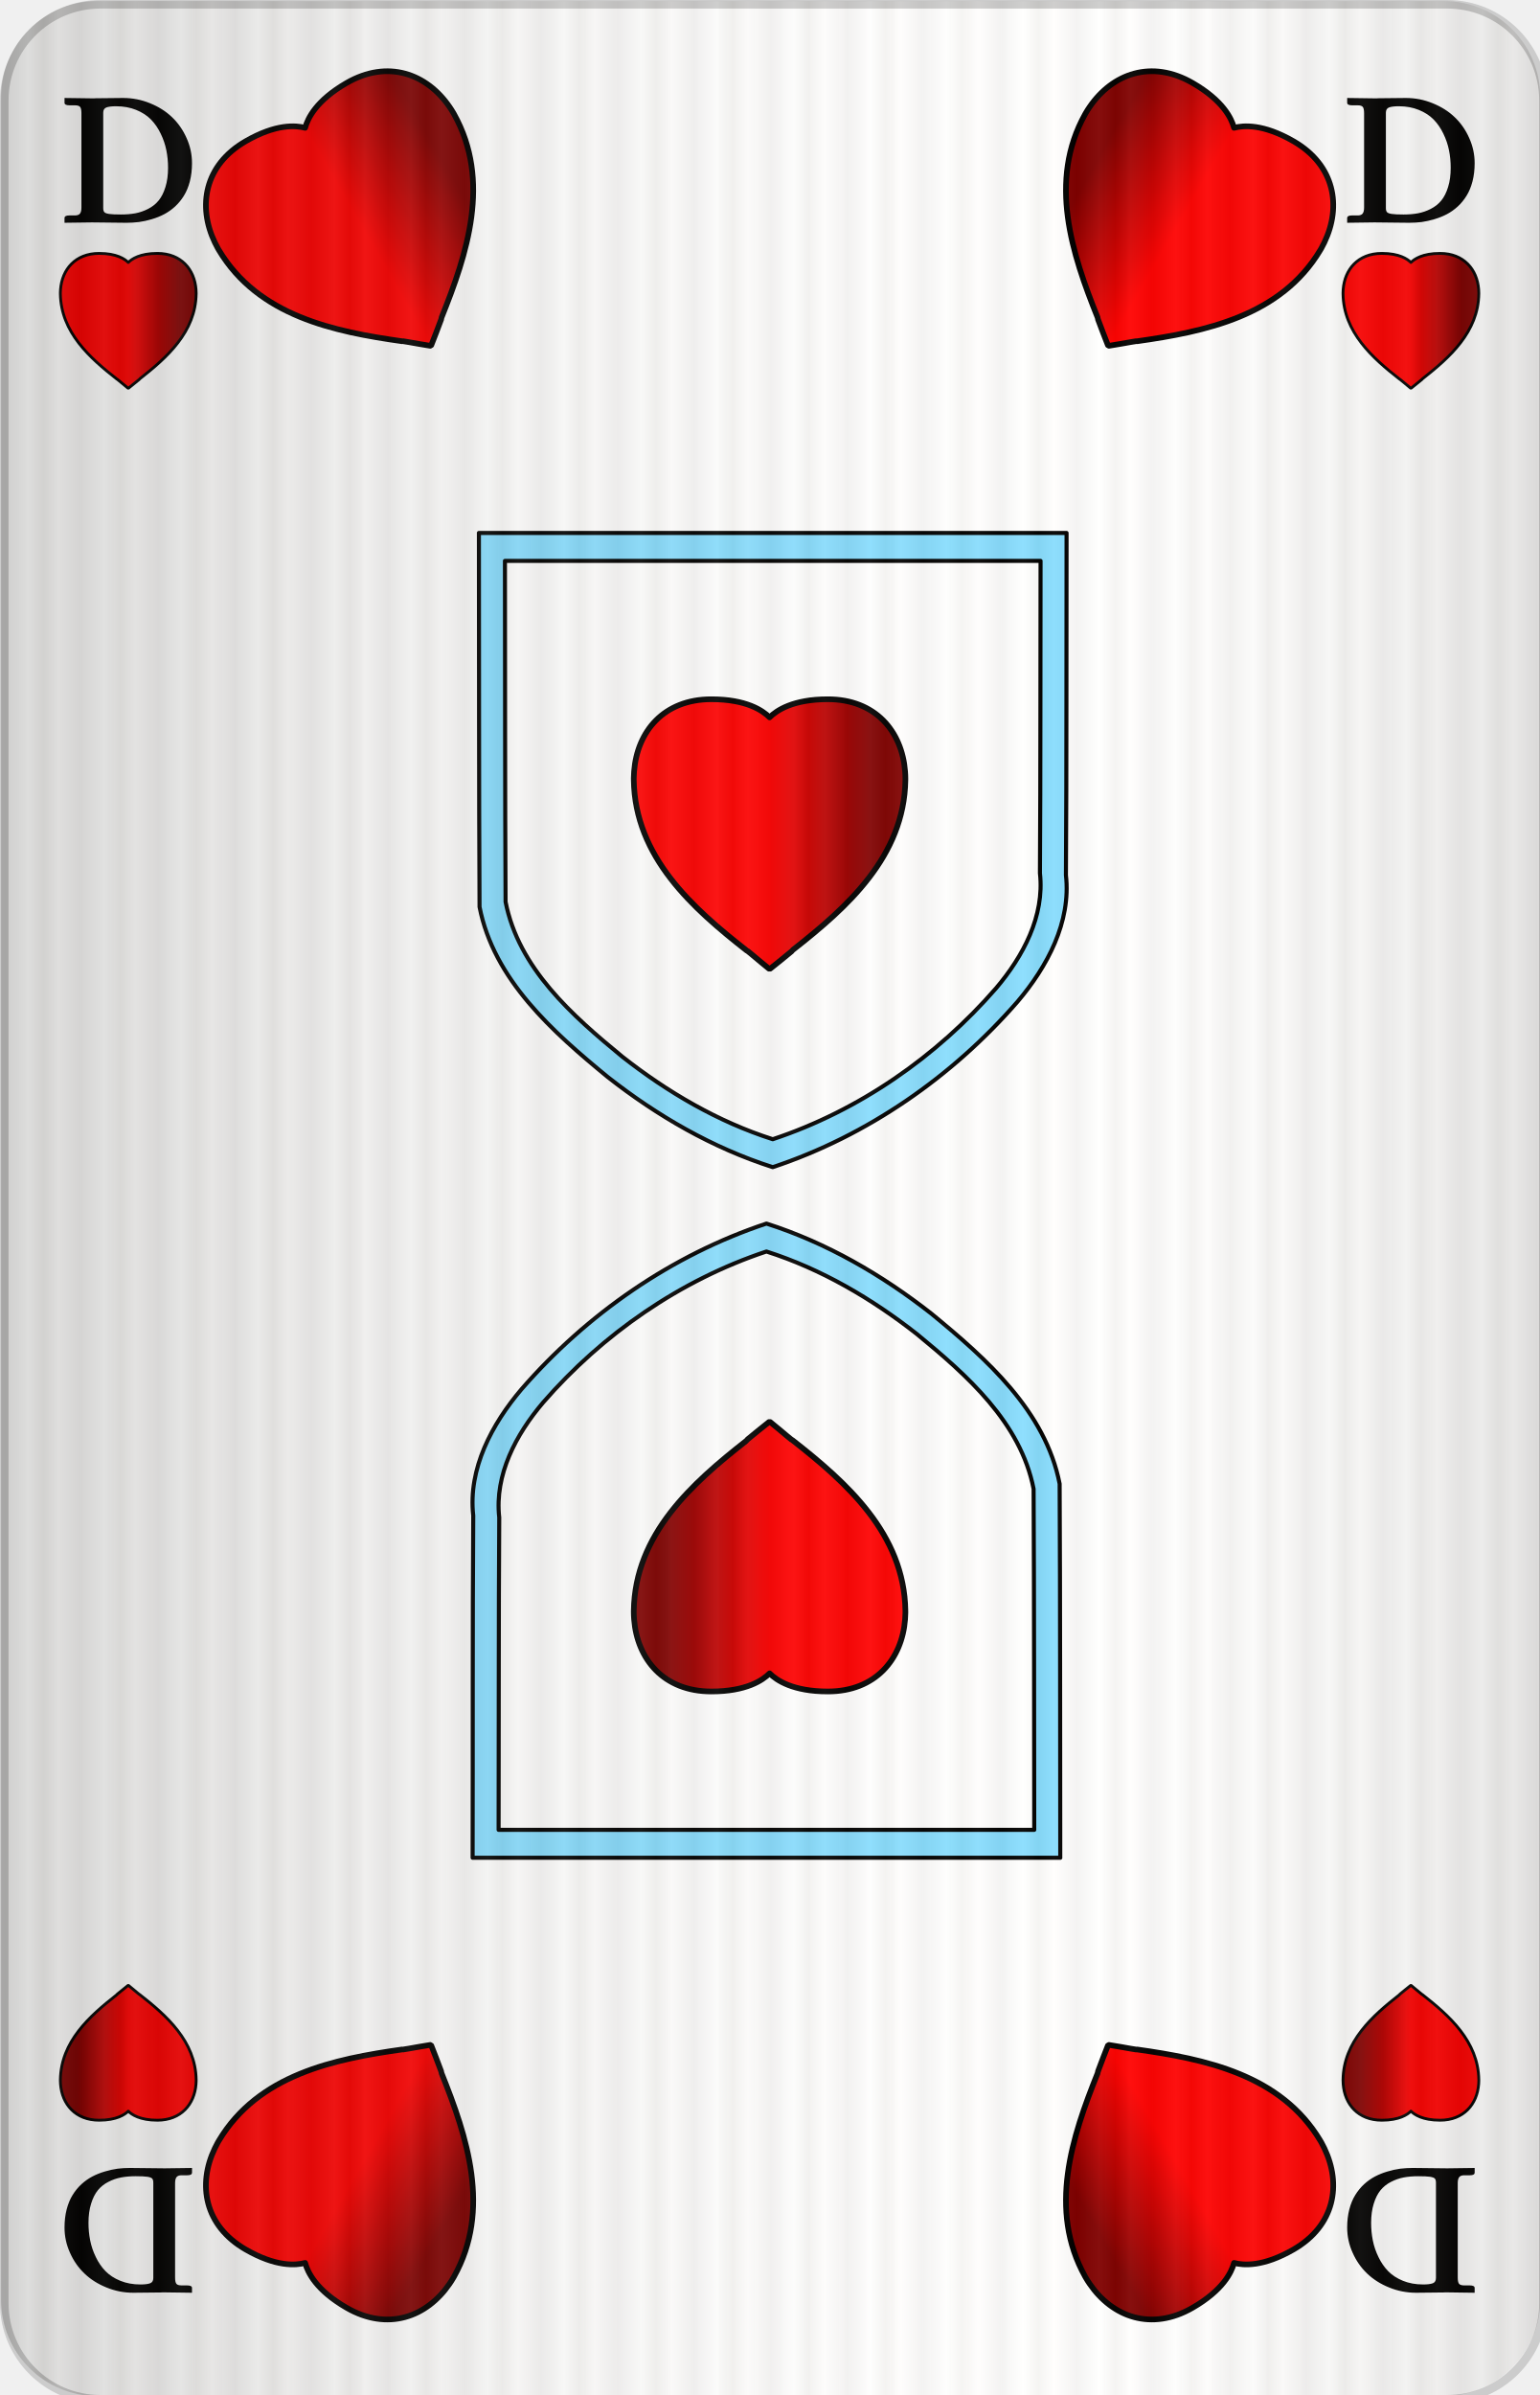
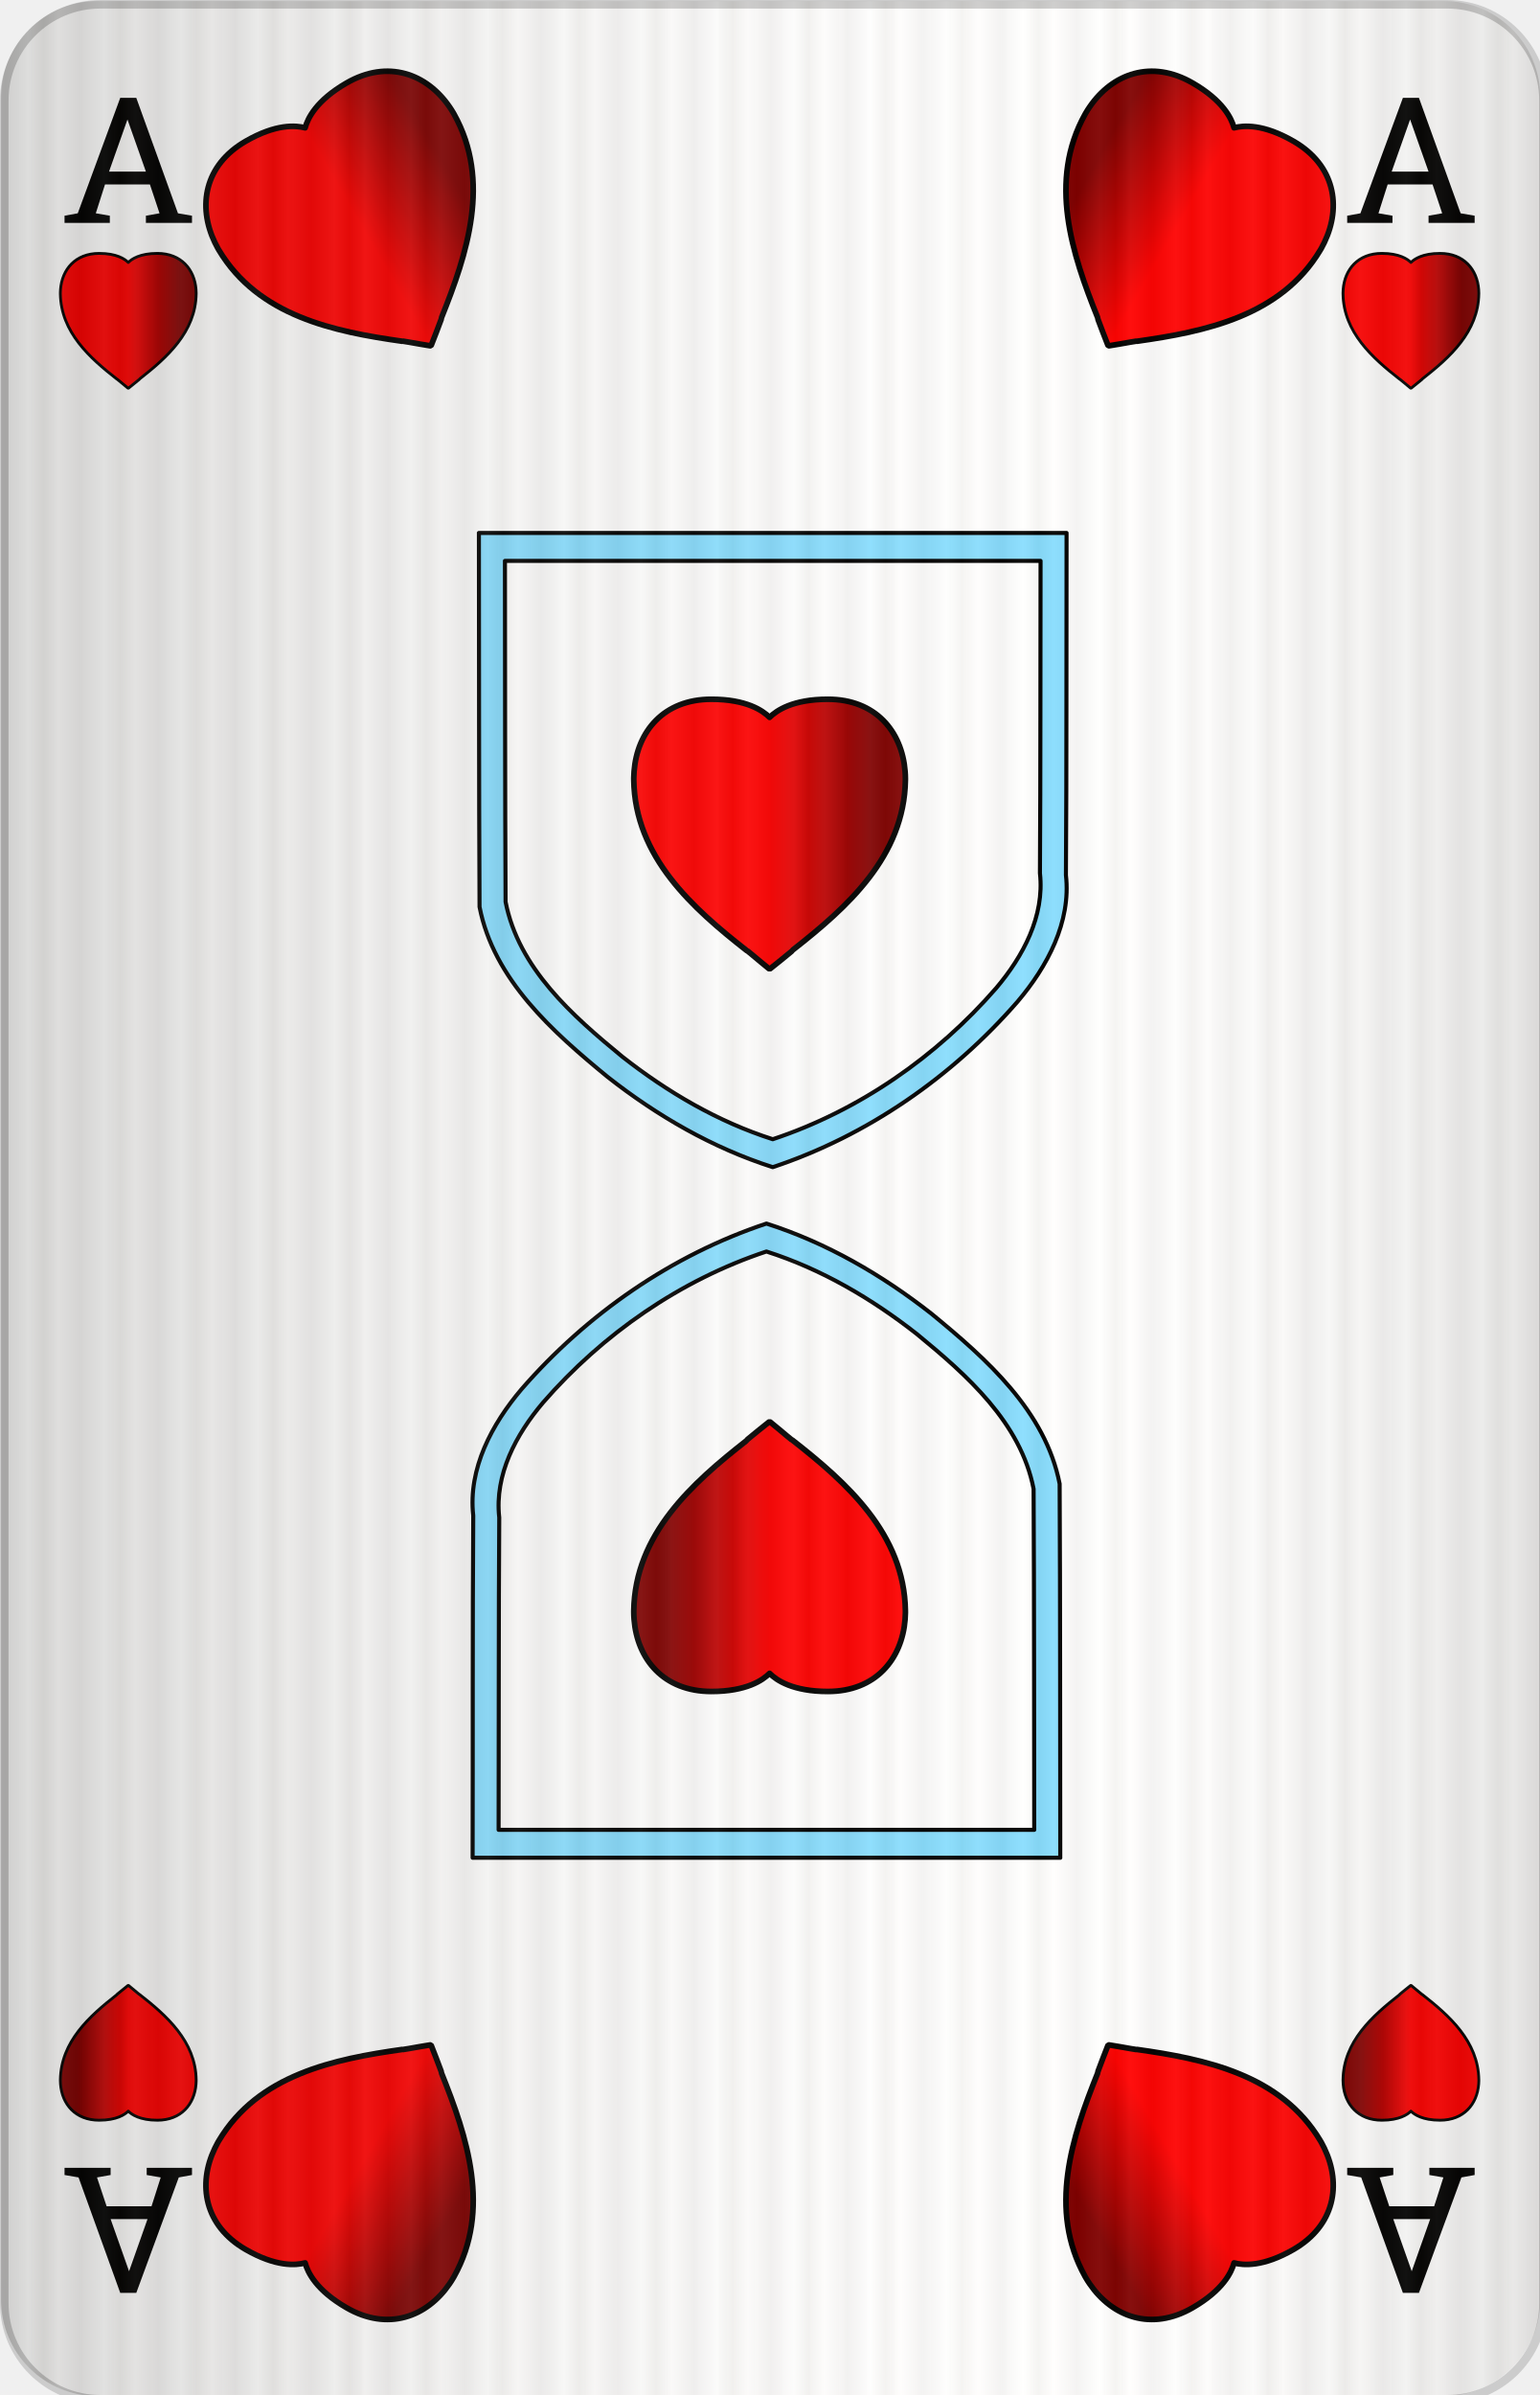
<svg xmlns="http://www.w3.org/2000/svg" xmlns:xlink="http://www.w3.org/1999/xlink" viewBox="0 0 144 224" width="144" height="224">
  <defs>
    <linearGradient id="shadow-gradient">
      <stop id="stop2822" style="stop-color:#000000;stop-opacity:0.15" offset="0" />
      <stop id="stop2824" style="stop-color:#ffffff;stop-opacity:0" offset="0.7" />
      <stop id="stop2826" style="stop-color:#000000;stop-opacity:0.1" offset="1" />
    </linearGradient>
    <linearGradient x1="0" x2="0.05" id="texture-gradient" spreadMethod="repeat">
      <stop id="stop2836" style="stop-color:#221100;stop-opacity:0.1" offset="0" />
      <stop id="stop2838" style="stop-color:#ffffee;stop-opacity:0.1" offset="0.3" />
      <stop id="stop2840" style="stop-color:#332200;stop-opacity:0.1" offset="0.5" />
      <stop id="stop2842" style="stop-color:#ffeedd;stop-opacity:0.1" offset="0.7" />
      <stop id="stop2844" style="stop-color:#221100;stop-opacity:0.1" offset="1" />
    </linearGradient>
    <linearGradient id="base-shadow">
      <stop id="stop2862" style="stop-color:#000000;stop-opacity:1" offset="0" />
      <stop id="stop2864" style="stop-color:#000000;stop-opacity:0" offset="1" />
    </linearGradient>
    <linearGradient x1="14" y1="8" x2="8" y2="8" id="heart-shadow" xlink:href="#base-shadow" gradientUnits="userSpaceOnUse" />
    <path d="M 4.594,0.125 C 1.808,0.125 0.257,2.005 0.077,4.343 0.067,4.469 0.061,4.588 0.059,4.717 c 1.16e-5,0.014 -7.58e-5,0.027 0,0.042 -2.914e-4,0.014 1.865e-4,0.027 0,0.042 0.002,0.014 -0.002,0.028 0,0.042 C 0.124,9.353 3.52,12.356 6.689,14.836 c 0.004,0.003 0.014,-0.003 0.018,0 0.088,0.069 0.167,0.14 0.255,0.208 0.336,0.281 0.673,0.566 1.002,0.831 0.011,-0.008 0.026,-0.012 0.036,-0.021 0.011,0.009 0.026,0.012 0.036,0.021 0.412,-0.332 0.834,-0.661 1.257,-1.018 0.007,-0.006 0.011,-0.015 0.018,-0.021 0.021,-0.016 0.034,-0.046 0.055,-0.062 3.151,-2.471 6.51,-5.451 6.575,-9.933 4e-4,-0.028 -2e-4,-0.055 0,-0.083 C 15.939,4.616 15.936,4.482 15.923,4.343 15.743,2.005 14.192,0.125 11.406,0.125 9.358,0.125 8.403,0.782 8,1.184 7.597,0.782 6.642,0.125 4.594,0.125 z" id="heart-shape" />
    <g transform="matrix(1.6,0,0,1.6,-12.8,-12.8)" id="heart">
      <use id="use2871" style="fill:#ff0000;stroke:#000000;stroke-width:0.33;stroke-linecap:round;stroke-linejoin:round;stroke-miterlimit:4;stroke-dasharray:none;overflow:visible" x="0" y="0" width="1872" height="1120" xlink:href="#heart-shape" />
      <use id="use2873" style="opacity:0.5;fill:url(#heart-shadow);stroke:none;overflow:visible" x="0" y="0" width="1872" height="1120" xlink:href="#heart-shape" />
    </g>
    <use transform="matrix(0.8660254,-0.5,0.5,0.8660254,0,0)" id="heart-30" x="0" y="0" width="1872" height="1120" xlink:href="#heart" />
    <use transform="scale(-1,1)" id="m-heart-30" x="0" y="0" width="1872" height="1120" xlink:href="#heart-30" />
    <g id="card-outline">
      <rect width="144" height="224" rx="9" x="0.4" y="0.4" id="rect3023" style="fill:#ffffff;stroke:#cccccc;stroke-width:0.8" />
    </g>
    <g id="card-shadow">
      <rect width="144" height="224" rx="9" x="0.1" y="0.1" id="rect3026" style="fill:url(#shadow-gradient);stroke:none" />
      <rect width="144" height="224" rx="9" x="0.1" y="0.1" id="rect3028" style="opacity:0.5;fill:url(#texture-gradient);stroke:none" />
    </g>
    <use transform="scale(0.5,0.5)" id="heart-s" x="0" y="0" width="1872" height="1120" xlink:href="#heart" />
    <g id="card-heart">
      <use id="use3037" x="0" y="0" width="1872" height="1120" xlink:href="#card-outline" />
      <use id="heart-s1" x="12" y="30" width="1872" height="1120" xlink:href="#heart-s" />
      <use id="heart-s2" x="132" y="30" width="1872" height="1120" xlink:href="#heart-s" />
      <use transform="matrix(-1,0,0,-1,144,222)" id="use3041" x="0" y="0" width="1872" height="1120" xlink:href="#heart-s1" />
      <use transform="matrix(-1,0,0,-1,144,222)" id="use3043" x="0" y="0" width="1872" height="1120" xlink:href="#heart-s2" />
    </g>
    <g transform="matrix(1.9,0,0,1.9,-74.1,-110.2)" id="shield">
      <path d="m 21.529,22.656 c 0.011,6.135 -0.001,12.273 0.031,18.406 0.7,3.591 3.616,6.161 6.312,8.375 2.442,1.916 5.16,3.491 8.125,4.438 4.662,-1.547 8.847,-4.459 12.062,-8.156 1.452,-1.712 2.635,-3.905 2.375,-6.219 0.037,-5.619 0.017,-11.225 0.031,-16.844 -9.646,0 -19.292,0 -28.938,0 z m 1.281,1.375 c 8.796,0 17.579,0 26.375,0 -0.013,5.124 0.002,10.251 -0.031,15.375 0.237,2.11 -0.832,4.095 -2.156,5.656 -2.932,3.372 -6.748,6.027 -11,7.438 -2.704,-0.863 -5.179,-2.315 -7.406,-4.062 -2.459,-2.019 -5.111,-4.35 -5.75,-7.625 -0.03,-5.593 -0.021,-11.186 -0.031,-16.781 z" id="path7090" style="fill:#88ddff;fill-opacity:1;fill-rule:nonzero;stroke:#000000;stroke-width:0.2;stroke-linecap:round;stroke-linejoin:round;stroke-miterlimit:4;stroke-opacity:1;stroke-dasharray:none;marker:none;display:inline;overflow:visible" />
    </g>
    <g transform="matrix(0.75,0,0,0.75,-12,-12)" id="i1">
-       <path d="m 4.877,13.941 c -5.2e-6,0.242 0.047,0.414 0.141,0.516 0.094,0.102 0.289,0.176 0.586,0.223 0.305,0.047 0.793,0.07 1.465,0.07 0.664,10e-7 1.27,-0.051 1.816,-0.152 0.547,-0.102 1.078,-0.285 1.594,-0.551 0.523,-0.266 0.961,-0.613 1.312,-1.043 0.352,-0.43 0.633,-0.988 0.844,-1.676 0.219,-0.695 0.328,-1.496 0.328,-2.402 C 12.963,8.176 12.893,7.449 12.752,6.746 12.611,6.035 12.377,5.344 12.049,4.672 11.729,4 11.326,3.414 10.842,2.914 10.357,2.414 9.74,2.012 8.99,1.707 8.24,1.402 7.404,1.25 6.482,1.25 5.936,1.25 5.529,1.301 5.264,1.402 5.006,1.504 4.877,1.723 4.877,2.059 l 0,11.883 m -4.828,1.254 c -3.9e-7,-0.219 0.195,-0.328 0.586,-0.328 l 0.703,0 c 0.297,0 0.508,-0.074 0.633,-0.223 0.125,-0.156 0.187,-0.406 0.188,-0.75 l 0,-11.789 C 2.158,1.723 2.104,1.465 1.994,1.332 1.885,1.199 1.666,1.133 1.338,1.133 l -0.668,0 C 0.256,1.133 0.049,1.027 0.049,0.816 l 0,-0.598 3.422,0.047 c 0.055,1.549e-5 0.137,1.549e-5 0.246,0 0.109,-0.008 0.191,-0.012 0.246,-0.012 1.312,-0.023 2.445,-0.035 3.398,-0.035 1.172,1.554e-5 2.289,0.219 3.352,0.656 1.07,0.43 1.984,1.008 2.742,1.734 0.766,0.727 1.371,1.594 1.816,2.602 0.453,1 0.68,2.047 0.68,3.141 -1.6e-5,0.82 -0.09,1.578 -0.27,2.273 -0.18,0.688 -0.426,1.281 -0.738,1.781 -0.305,0.5 -0.672,0.949 -1.102,1.348 -0.43,0.391 -0.883,0.711 -1.359,0.961 -0.477,0.25 -0.992,0.457 -1.547,0.621 -0.547,0.164 -1.078,0.281 -1.594,0.352 -0.508,0.062 -1.027,0.094 -1.559,0.094 -0.695,0 -1.77,-0.012 -3.223,-0.035 -0.281,-0.008 -0.645,-0.012 -1.09,-0.012 -0.328,0 -0.895,0.008 -1.699,0.023 -0.805,0.008 -1.379,0.016 -1.723,0.023 l 0,-0.586" id="path7093" style="fill:#000000;fill-opacity:1;stroke:none" />
+       <path d="M 7.0,0.2 L 9.0,0.2 L 14.2,14.6 L 15.95,14.9 L 15.95,15.8 L 10.2,15.8 L 10.2,14.9 L 11.9,14.6 L 10.7,11.0 L 5.1,11.0 L 3.95,14.6 L 5.7,14.9 L 5.7,15.8 L 0.05,15.8 L 0.05,14.9 L 1.7,14.6 Z M 5.6,9.4 L 10.2,9.4 L 7.9,2.9 Z" id="path7093" style="fill:#000000;fill-opacity:1;fill-rule:evenodd;stroke:none" />
    </g>
    <g id="g-1_heart">
      <use id="use7144" x="72" y="111" width="1872" height="1120" xlink:href="#shield" />
      <use id="use7146" x="28" y="15.4" width="1872" height="1120" xlink:href="#heart-30" />
      <use id="use7148" x="104" y="15.4" width="1872" height="1120" xlink:href="#m-heart-30" />
      <use id="use7150" x="66" y="72" width="1872" height="1120" xlink:href="#heart" />
      <use id="use7152" x="12" y="15" width="1872" height="1120" xlink:href="#i1" />
      <use id="use7154" x="132" y="15" width="1872" height="1120" xlink:href="#i1" />
    </g>
    <g id="1_heart">
      <use id="use8080" x="0" y="0" width="1872" height="1120" xlink:href="#card-heart" />
      <use id="use8082" x="6" y="6" width="1872" height="1120" xlink:href="#g-1_heart" />
      <use transform="matrix(-1,0,0,-1,144,223.6)" id="use8084" x="6" y="6" width="1872" height="1120" xlink:href="#g-1_heart" />
      <use id="use8086" x="0" y="0" width="1872" height="1120" xlink:href="#card-shadow" />
    </g>
  </defs>
  <use xlink:href="#1_heart" />
</svg>
